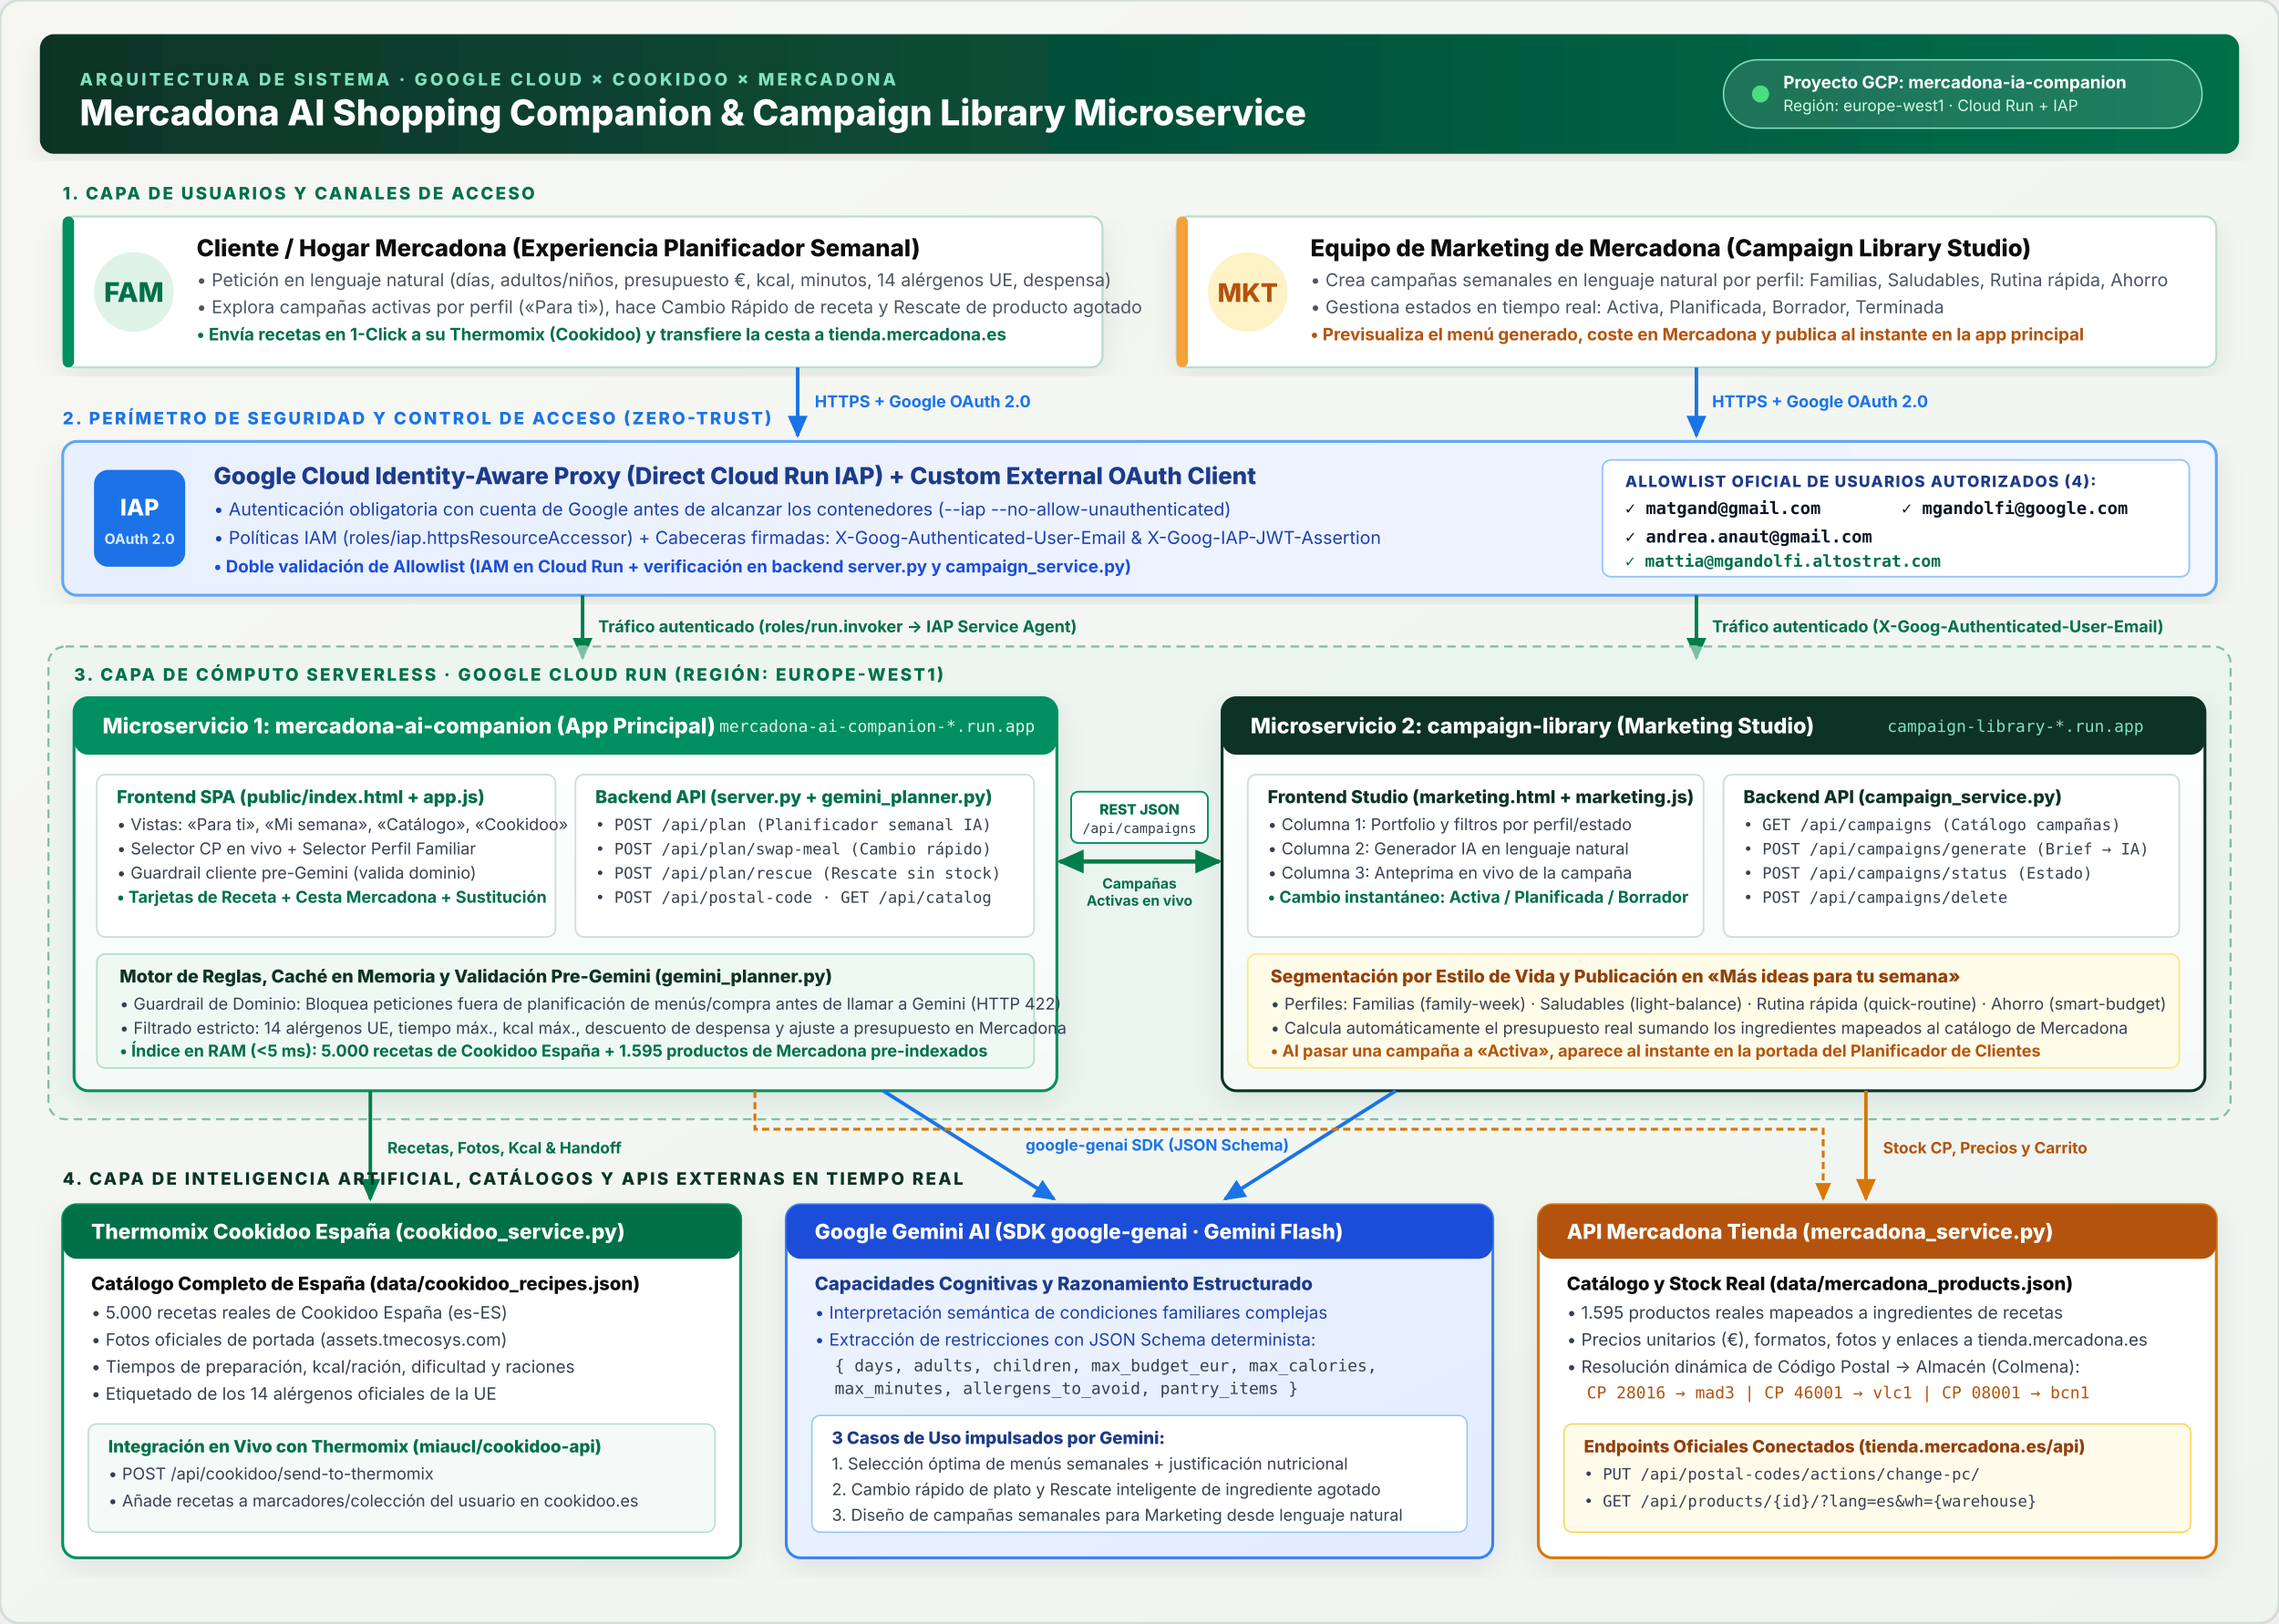
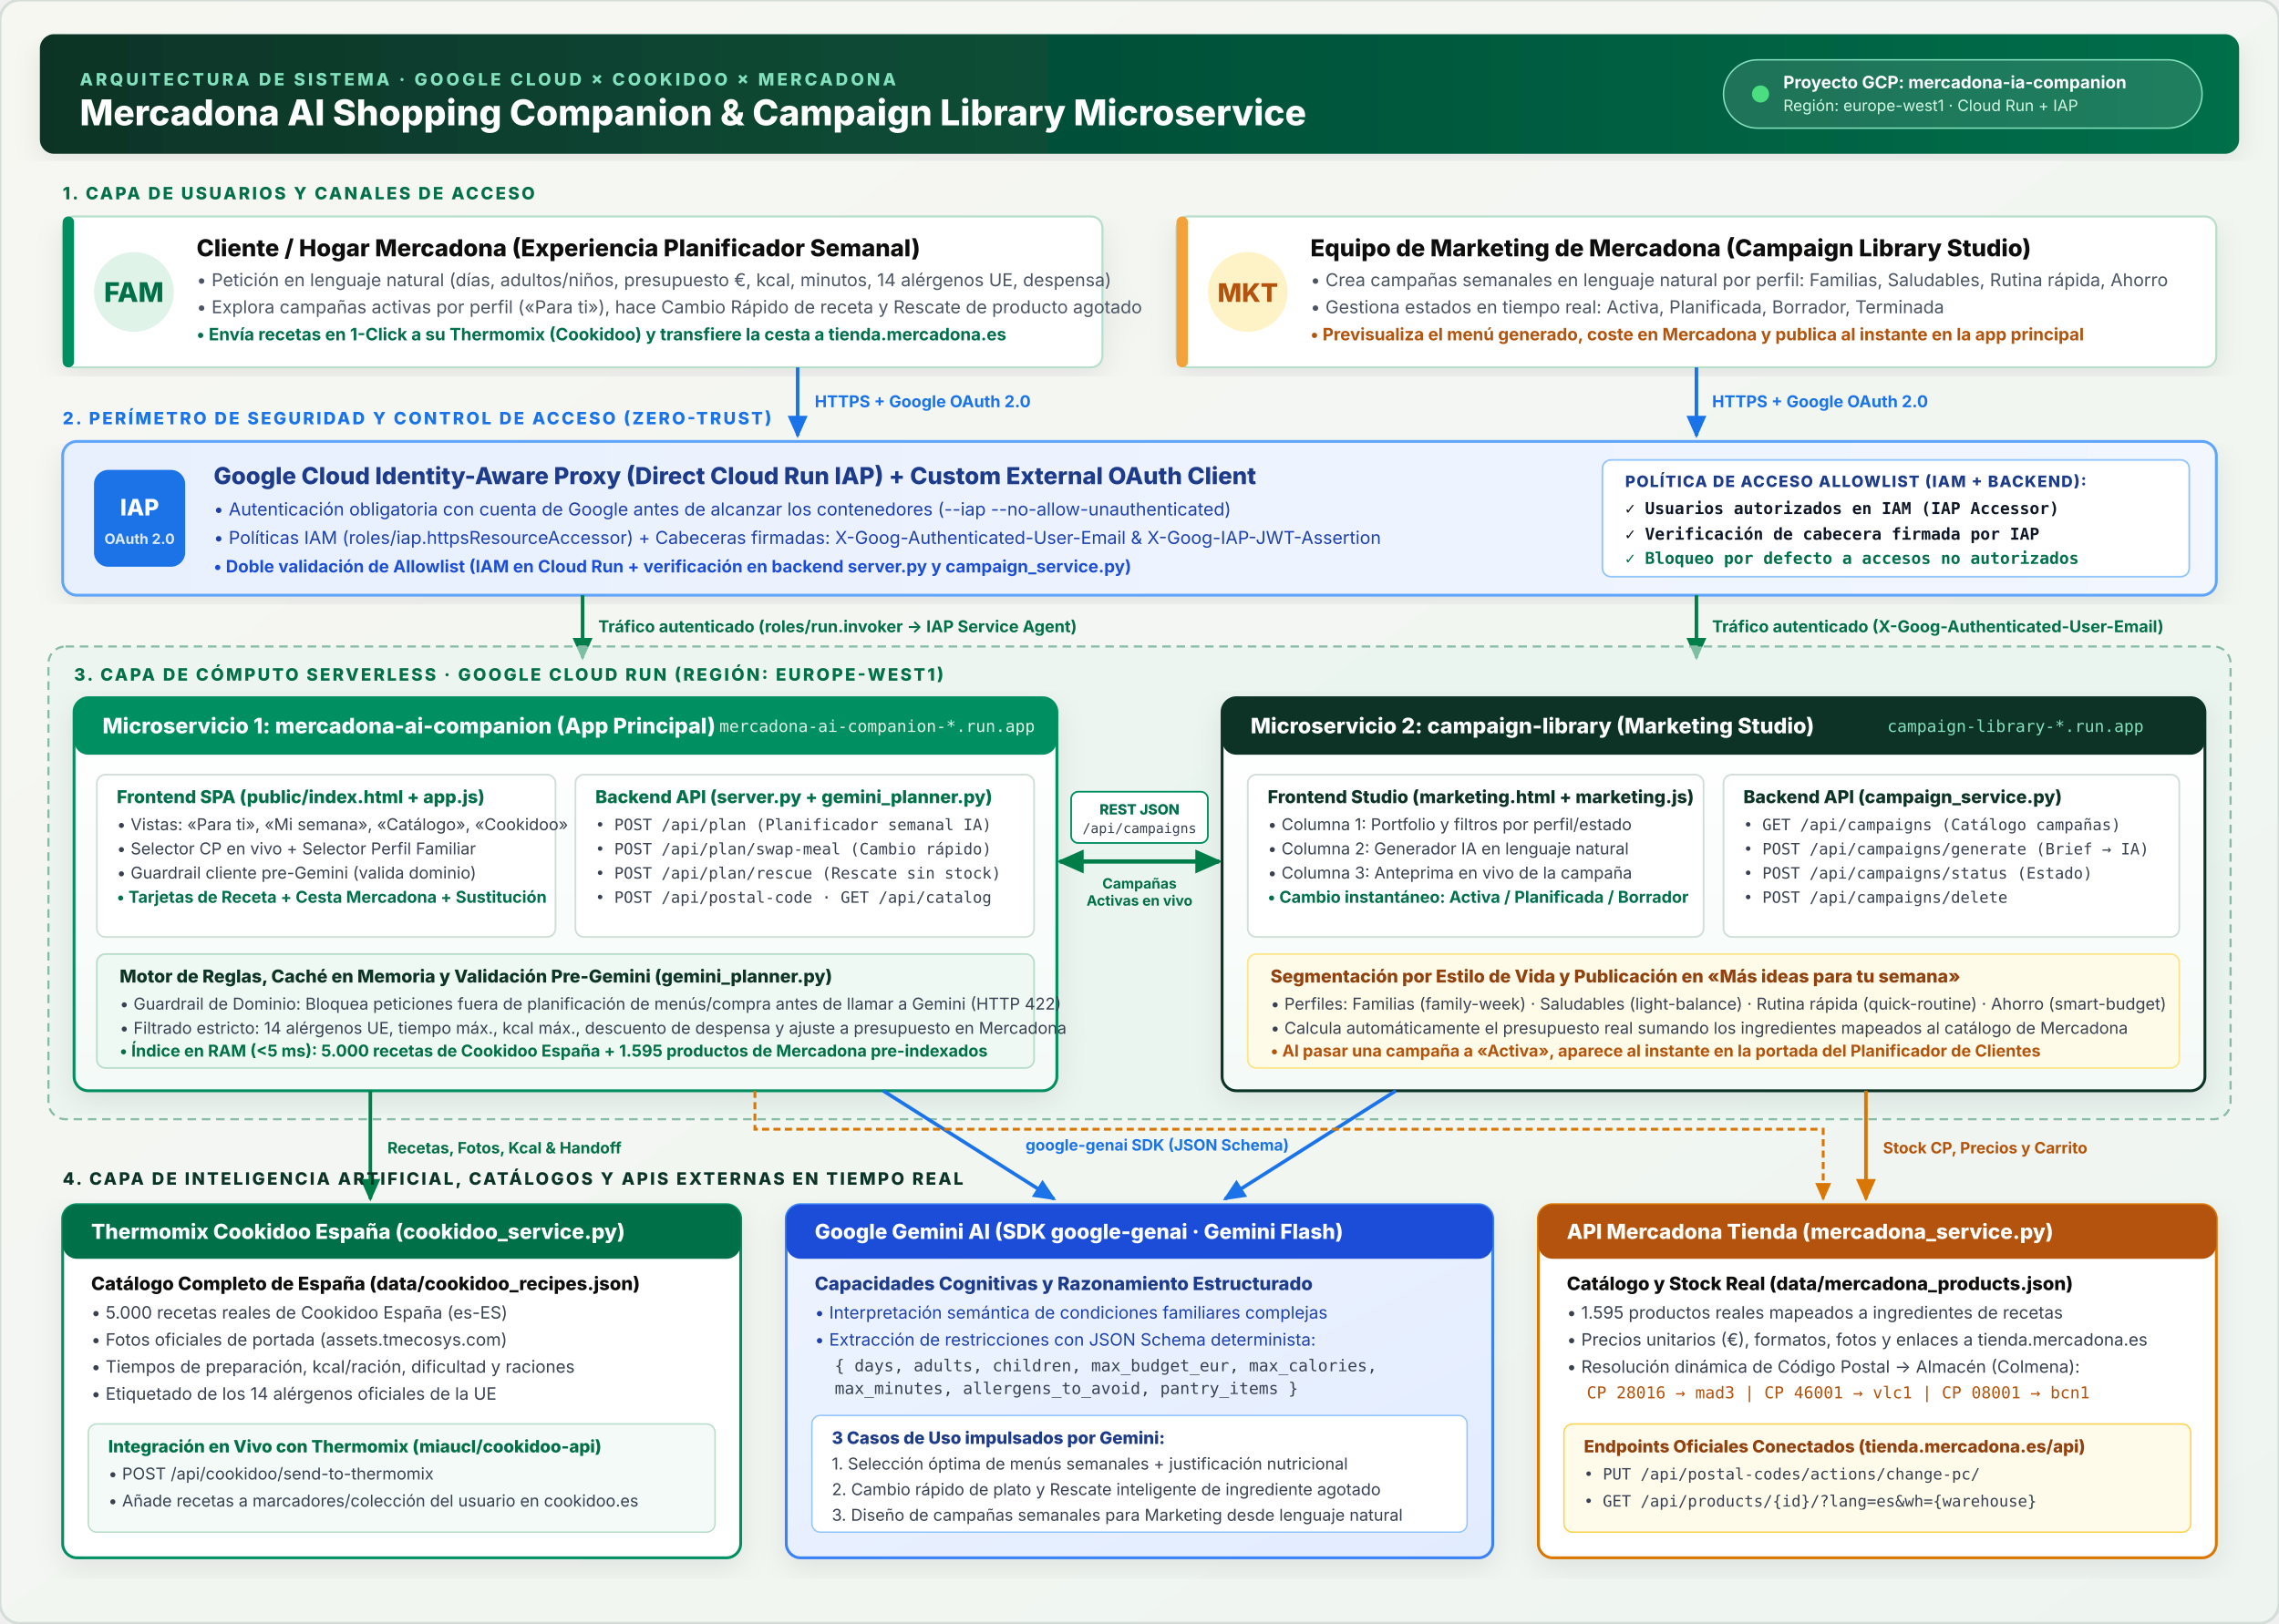
<svg xmlns="http://www.w3.org/2000/svg" viewBox="0 0 1600 1140" width="100%" height="100%" font-family="'Inter', 'Segoe UI', -apple-system, BlinkMacSystemFont, Roboto, Helvetica, Arial, sans-serif">
  <defs>
    <linearGradient id="bgGrad" x1="0" y1="0" x2="1" y2="1">
      <stop offset="0%" stop-color="#f7f7f2" />
      <stop offset="100%" stop-color="#eef5f1" />
    </linearGradient>
    <linearGradient id="gcpHeader" x1="0" y1="0" x2="1" y2="0">
      <stop offset="0%" stop-color="#0c3327" />
      <stop offset="100%" stop-color="#006f4a" />
    </linearGradient>
    <linearGradient id="iapGrad" x1="0" y1="0" x2="1" y2="0">
      <stop offset="0%" stop-color="#e8f0fe" />
      <stop offset="100%" stop-color="#f1f6ff" />
    </linearGradient>
    <linearGradient id="runGrad" x1="0" y1="0" x2="0" y2="1">
      <stop offset="0%" stop-color="#ffffff" />
      <stop offset="100%" stop-color="#f4faf7" />
    </linearGradient>
    <linearGradient id="geminiGrad" x1="0" y1="0" x2="1" y2="1">
      <stop offset="0%" stop-color="#eef4ff" />
      <stop offset="100%" stop-color="#e2ecff" />
    </linearGradient>
    <filter id="cardShadow" x="-4%" y="-4%" width="108%" height="110%">
      <feDropShadow dx="0" dy="6" stdDeviation="10" flood-color="#11221a" flood-opacity="0.08" />
    </filter>
    <marker id="arrowGreen" viewBox="0 0 10 10" refX="8" refY="5" markerWidth="7" markerHeight="7" orient="auto-start-reverse">
      <path d="M 0 1 L 9 5 L 0 9 z" fill="#007e4a" />
    </marker>
    <marker id="arrowBlue" viewBox="0 0 10 10" refX="8" refY="5" markerWidth="7" markerHeight="7" orient="auto-start-reverse">
      <path d="M 0 1 L 9 5 L 0 9 z" fill="#1a73e8" />
    </marker>
    <marker id="arrowOrange" viewBox="0 0 10 10" refX="8" refY="5" markerWidth="7" markerHeight="7" orient="auto-start-reverse">
      <path d="M 0 1 L 9 5 L 0 9 z" fill="#d97706" />
    </marker>
  </defs>
  <rect width="1600" height="1140" rx="14" fill="url(#bgGrad)" stroke="#d5ddd8" stroke-width="2" />
  <rect x="28" y="24" width="1544" height="84" rx="10" fill="url(#gcpHeader)" filter="url(#cardShadow)" />
  <text x="56" y="60" fill="#84e1bd" font-size="12" font-weight="800" letter-spacing="2">ARQUITECTURA DE SISTEMA · GOOGLE CLOUD × COOKIDOO × MERCADONA</text>
  <text x="56" y="88" fill="#ffffff" font-size="25" font-weight="800">Mercadona AI Shopping Companion &amp; Campaign Library Microservice</text>
  <rect x="1210" y="42" width="336" height="48" rx="24" fill="#ffffff" fill-opacity="0.12" stroke="#84e1bd" stroke-width="1" />
  <circle cx="1236" cy="66" r="6" fill="#4ade80" />
  <text x="1252" y="62" fill="#ffffff" font-size="12" font-weight="700">Proyecto GCP: mercadona-ia-companion</text>
  <text x="1252" y="78" fill="#d1fae5" font-size="11">Región: europe-west1 · Cloud Run + IAP</text>
  <text x="44" y="140" fill="#006f4a" font-size="12" font-weight="800" letter-spacing="1.5">1. CAPA DE USUARIOS Y CANALES DE ACCESO</text>
  <g filter="url(#cardShadow)">
    <rect x="44" y="152" width="730" height="106" rx="8" fill="#ffffff" stroke="#b9decb" stroke-width="1.5" />
    <rect x="44" y="152" width="8" height="106" rx="4" fill="#008f61" />
    <circle cx="94" cy="205" r="28" fill="#dff3e9" />
    <text x="94" y="212" text-anchor="middle" fill="#006f4a" font-size="19" font-weight="800">FAM</text>
    <text x="138" y="180" fill="#11110f" font-size="16.5" font-weight="800">Cliente / Hogar Mercadona (Experiencia Planificador Semanal)</text>
    <text x="138" y="201" fill="#4b5563" font-size="12.5">• Petición en lenguaje natural (días, adultos/niños, presupuesto €, kcal, minutos, 14 alérgenos UE, despensa)</text>
    <text x="138" y="220" fill="#4b5563" font-size="12.5">• Explora campañas activas por perfil («Para ti»), hace Cambio Rápido de receta y Rescate de producto agotado</text>
    <text x="138" y="239" fill="#006f4a" font-size="12" font-weight="700">• Envía recetas en 1-Click a su Thermomix (Cookidoo) y transfiere la cesta a tienda.mercadona.es</text>
  </g>
  <g filter="url(#cardShadow)">
    <rect x="826" y="152" width="730" height="106" rx="8" fill="#ffffff" stroke="#b9decb" stroke-width="1.5" />
    <rect x="826" y="152" width="8" height="106" rx="4" fill="#f3a13b" />
    <circle cx="876" cy="205" r="28" fill="#fef3c7" />
    <text x="876" y="212" text-anchor="middle" fill="#b45309" font-size="18" font-weight="800">MKT</text>
    <text x="920" y="180" fill="#11110f" font-size="16.5" font-weight="800">Equipo de Marketing de Mercadona (Campaign Library Studio)</text>
    <text x="920" y="201" fill="#4b5563" font-size="12.5">• Crea campañas semanales en lenguaje natural por perfil: Familias, Saludables, Rutina rápida, Ahorro</text>
    <text x="920" y="220" fill="#4b5563" font-size="12.5">• Gestiona estados en tiempo real: Activa, Planificada, Borrador, Terminada</text>
    <text x="920" y="239" fill="#b45309" font-size="12" font-weight="700">• Previsualiza el menú generado, coste en Mercadona y publica al instante en la app principal</text>
  </g>
  <line x1="560" y1="258" x2="560" y2="306" stroke="#1a73e8" stroke-width="2.5" marker-end="url(#arrowBlue)" />
  <text x="572" y="286" fill="#1a73e8" font-size="11.5" font-weight="700">HTTPS + Google OAuth 2.0</text>
  <line x1="1191" y1="258" x2="1191" y2="306" stroke="#1a73e8" stroke-width="2.5" marker-end="url(#arrowBlue)" />
  <text x="1202" y="286" fill="#1a73e8" font-size="11.5" font-weight="700">HTTPS + Google OAuth 2.0</text>
  <text x="44" y="298" fill="#1a73e8" font-size="12" font-weight="800" letter-spacing="1.5">2. PERÍMETRO DE SEGURIDAD Y CONTROL DE ACCESO (ZERO-TRUST)</text>
  <g filter="url(#cardShadow)">
    <rect x="44" y="310" width="1512" height="108" rx="10" fill="url(#iapGrad)" stroke="#60a5fa" stroke-width="2" />
    <rect x="66" y="330" width="64" height="68" rx="10" fill="#1a73e8" />
    <text x="98" y="362" text-anchor="middle" fill="#ffffff" font-size="16" font-weight="800">IAP</text>
    <text x="98" y="382" text-anchor="middle" fill="#dbeafe" font-size="10" font-weight="700">OAuth 2.0</text>
    <text x="150" y="340" fill="#1e3a8a" font-size="16.5" font-weight="800">Google Cloud Identity-Aware Proxy (Direct Cloud Run IAP) + Custom External OAuth Client</text>
    <text x="150" y="362" fill="#1e40af" font-size="12.5">• Autenticación obligatoria con cuenta de Google antes de alcanzar los contenedores (--iap --no-allow-unauthenticated)</text>
    <text x="150" y="382" fill="#1e40af" font-size="12.5">• Políticas IAM (roles/iap.httpsResourceAccessor) + Cabeceras firmadas: X-Goog-Authenticated-User-Email &amp; X-Goog-IAP-JWT-Assertion</text>
    <text x="150" y="402" fill="#1d4ed8" font-size="12" font-weight="700">• Doble validación de Allowlist (IAM en Cloud Run + verificación en backend server.py y campaign_service.py)</text>
    <rect x="1125" y="323" width="412" height="82" rx="6" fill="#ffffff" stroke="#93c5fd" stroke-width="1.2" />
-     <text x="1141" y="342" fill="#1e3a8a" font-size="11" font-weight="800" letter-spacing="0.8">ALLOWLIST OFICIAL DE USUARIOS AUTORIZADOS (4):</text>
-     <text x="1141" y="361" fill="#111827" font-size="12" font-family="monospace" font-weight="700">✓ matgand@gmail.com</text>
-     <text x="1335" y="361" fill="#111827" font-size="12" font-family="monospace" font-weight="700">✓ mgandolfi@google.com</text>
-     <text x="1141" y="381" fill="#111827" font-size="12" font-family="monospace" font-weight="700">✓ andrea.anaut@gmail.com</text>
-     <text x="1141" y="398" fill="#006f4a" font-size="11.5" font-family="monospace" font-weight="700">✓ mattia@mgandolfi.altostrat.com</text>
+     <text x="1141" y="342" fill="#1e3a8a" font-size="11" font-weight="800" letter-spacing="0.8">POLÍTICA DE ACCESO ALLOWLIST (IAM + BACKEND):</text>
+     <text x="1141" y="361" fill="#111827" font-size="11.5" font-family="monospace" font-weight="700">✓ Usuarios autorizados en IAM (IAP Accessor)</text>
+     <text x="1141" y="379" fill="#111827" font-size="11.5" font-family="monospace" font-weight="700">✓ Verificación de cabecera firmada por IAP</text>
+     <text x="1141" y="396" fill="#006f4a" font-size="11.5" font-family="monospace" font-weight="700">✓ Bloqueo por defecto a accesos no autorizados</text>
  </g>
  <line x1="409" y1="418" x2="409" y2="462" stroke="#007e4a" stroke-width="2.5" marker-end="url(#arrowGreen)" />
  <text x="420" y="444" fill="#006f4a" font-size="11.5" font-weight="700">Tráfico autenticado (roles/run.invoker → IAP Service Agent)</text>
  <line x1="1191" y1="418" x2="1191" y2="462" stroke="#007e4a" stroke-width="2.5" marker-end="url(#arrowGreen)" />
  <text x="1202" y="444" fill="#006f4a" font-size="11.5" font-weight="700">Tráfico autenticado (X-Goog-Authenticated-User-Email)</text>
  <rect x="34" y="454" width="1532" height="332" rx="12" fill="#e6f4ed" fill-opacity="0.55" stroke="#88bca7" stroke-width="1.5" stroke-dasharray="6,4" />
  <text x="52" y="478" fill="#006f4a" font-size="12" font-weight="800" letter-spacing="1.5">3. CAPA DE CÓMPUTO SERVERLESS · GOOGLE CLOUD RUN (REGIÓN: EUROPE-WEST1)</text>
  <g filter="url(#cardShadow)">
    <rect x="52" y="490" width="690" height="276" rx="10" fill="url(#runGrad)" stroke="#008f61" stroke-width="2" />
    <rect x="52" y="490" width="690" height="40" rx="10" fill="#008f61" />
    <text x="72" y="515" fill="#ffffff" font-size="15" font-weight="800">Microservicio 1: mercadona-ai-companion (App Principal)</text>
    <text x="505" y="514" fill="#dff3e9" font-size="11.5" font-family="monospace">mercadona-ai-companion-*.run.app</text>
    <rect x="68" y="544" width="322" height="114" rx="6" fill="#ffffff" stroke="#cfded6" stroke-width="1.2" />
    <text x="82" y="564" fill="#006f4a" font-size="12.5" font-weight="800">Frontend SPA (public/index.html + app.js)</text>
    <text x="82" y="583" fill="#374151" font-size="11.5">• Vistas: «Para ti», «Mi semana», «Catálogo», «Cookidoo»</text>
    <text x="82" y="600" fill="#374151" font-size="11.5">• Selector CP en vivo + Selector Perfil Familiar</text>
    <text x="82" y="617" fill="#374151" font-size="11.5">• Guardrail cliente pre-Gemini (valida dominio)</text>
    <text x="82" y="634" fill="#006f4a" font-size="11.5" font-weight="700">• Tarjetas de Receta + Cesta Mercadona + Sustitución</text>
    <rect x="404" y="544" width="322" height="114" rx="6" fill="#ffffff" stroke="#cfded6" stroke-width="1.2" />
    <text x="418" y="564" fill="#006f4a" font-size="12.5" font-weight="800">Backend API (server.py + gemini_planner.py)</text>
    <text x="418" y="583" fill="#374151" font-size="11" font-family="monospace">• POST /api/plan (Planificador semanal IA)</text>
    <text x="418" y="600" fill="#374151" font-size="11" font-family="monospace">• POST /api/plan/swap-meal (Cambio rápido)</text>
    <text x="418" y="617" fill="#374151" font-size="11" font-family="monospace">• POST /api/plan/rescue (Rescate sin stock)</text>
    <text x="418" y="634" fill="#374151" font-size="11" font-family="monospace">• POST /api/postal-code · GET /api/catalog</text>
    <rect x="68" y="670" width="658" height="80" rx="6" fill="#eff9f4" stroke="#b8ddca" stroke-width="1.2" />
    <text x="84" y="690" fill="#0c3327" font-size="12.5" font-weight="800">Motor de Reglas, Caché en Memoria y Validación Pre-Gemini (gemini_planner.py)</text>
    <text x="84" y="709" fill="#374151" font-size="11.5">• Guardrail de Dominio: Bloquea peticiones fuera de planificación de menús/compra antes de llamar a Gemini (HTTP 422)</text>
    <text x="84" y="726" fill="#374151" font-size="11.5">• Filtrado estricto: 14 alérgenos UE, tiempo máx., kcal máx., descuento de despensa y ajuste a presupuesto en Mercadona</text>
    <text x="84" y="742" fill="#006f4a" font-size="11.5" font-weight="700">• Índice en RAM (&lt;5 ms): 5.000 recetas de Cookidoo España + 1.595 productos de Mercadona pre-indexados</text>
  </g>
  <path d="M 744 605 L 856 605" stroke="#007e4a" stroke-width="3" marker-end="url(#arrowGreen)" marker-start="url(#arrowGreen)" />
  <rect x="752" y="556" width="96" height="36" rx="5" fill="#ffffff" stroke="#008f61" stroke-width="1.2" />
  <text x="800" y="572" text-anchor="middle" fill="#006f4a" font-size="10" font-weight="800">REST JSON</text>
  <text x="800" y="585" text-anchor="middle" fill="#374151" font-size="9.5" font-family="monospace">/api/campaigns</text>
  <text x="800" y="624" text-anchor="middle" fill="#006f4a" font-size="10" font-weight="700">Campañas</text>
  <text x="800" y="636" text-anchor="middle" fill="#006f4a" font-size="10" font-weight="700">Activas en vivo</text>
  <g filter="url(#cardShadow)">
    <rect x="858" y="490" width="690" height="276" rx="10" fill="url(#runGrad)" stroke="#0c3327" stroke-width="2" />
    <rect x="858" y="490" width="690" height="40" rx="10" fill="#0c3327" />
    <text x="878" y="515" fill="#ffffff" font-size="15" font-weight="800">Microservicio 2: campaign-library (Marketing Studio)</text>
    <text x="1325" y="514" fill="#84e1bd" font-size="11.5" font-family="monospace">campaign-library-*.run.app</text>
    <rect x="876" y="544" width="320" height="114" rx="6" fill="#ffffff" stroke="#cfded6" stroke-width="1.2" />
    <text x="890" y="564" fill="#0c3327" font-size="12.5" font-weight="800">Frontend Studio (marketing.html + marketing.js)</text>
    <text x="890" y="583" fill="#374151" font-size="11.5">• Columna 1: Portfolio y filtros por perfil/estado</text>
    <text x="890" y="600" fill="#374151" font-size="11.5">• Columna 2: Generador IA en lenguaje natural</text>
    <text x="890" y="617" fill="#374151" font-size="11.5">• Columna 3: Anteprima en vivo de la campaña</text>
    <text x="890" y="634" fill="#006f4a" font-size="11.5" font-weight="700">• Cambio instantáneo: Activa / Planificada / Borrador</text>
    <rect x="1210" y="544" width="320" height="114" rx="6" fill="#ffffff" stroke="#cfded6" stroke-width="1.2" />
    <text x="1224" y="564" fill="#0c3327" font-size="12.5" font-weight="800">Backend API (campaign_service.py)</text>
    <text x="1224" y="583" fill="#374151" font-size="11" font-family="monospace">• GET  /api/campaigns (Catálogo campañas)</text>
    <text x="1224" y="600" fill="#374151" font-size="11" font-family="monospace">• POST /api/campaigns/generate (Brief → IA)</text>
    <text x="1224" y="617" fill="#374151" font-size="11" font-family="monospace">• POST /api/campaigns/status (Estado)</text>
    <text x="1224" y="634" fill="#374151" font-size="11" font-family="monospace">• POST /api/campaigns/delete</text>
    <rect x="876" y="670" width="654" height="80" rx="6" fill="#fefce8" stroke="#fde68a" stroke-width="1.2" />
    <text x="892" y="690" fill="#92400e" font-size="12.5" font-weight="800">Segmentación por Estilo de Vida y Publicación en «Más ideas para tu semana»</text>
    <text x="892" y="709" fill="#374151" font-size="11.5">• Perfiles: Familias (family-week) · Saludables (light-balance) · Rutina rápida (quick-routine) · Ahorro (smart-budget)</text>
    <text x="892" y="726" fill="#374151" font-size="11.5">• Calcula automáticamente el presupuesto real sumando los ingredientes mapeados al catálogo de Mercadona</text>
    <text x="892" y="742" fill="#b45309" font-size="11.5" font-weight="700">• Al pasar una campaña a «Activa», aparece al instante en la portada del Planificador de Clientes</text>
  </g>
  <line x1="260" y1="766" x2="260" y2="842" stroke="#007e4a" stroke-width="2.5" marker-end="url(#arrowGreen)" />
  <text x="272" y="810" fill="#006f4a" font-size="11" font-weight="700">Recetas, Fotos, Kcal &amp; Handoff</text>
  <line x1="620" y1="766" x2="740" y2="842" stroke="#1a73e8" stroke-width="2.5" marker-end="url(#arrowBlue)" />
  <line x1="980" y1="766" x2="860" y2="842" stroke="#1a73e8" stroke-width="2.5" marker-end="url(#arrowBlue)" />
  <text x="720" y="808" fill="#1a73e8" font-size="11" font-weight="700">google-genai SDK (JSON Schema)</text>
  <line x1="1310" y1="766" x2="1310" y2="842" stroke="#d97706" stroke-width="2.5" marker-end="url(#arrowOrange)" />
  <path d="M 530 766 L 530 793 L 1280 793 L 1280 842" fill="none" stroke="#d97706" stroke-width="2" stroke-dasharray="5,3" marker-end="url(#arrowOrange)" />
  <text x="1322" y="810" fill="#b45309" font-size="11" font-weight="700">Stock CP, Precios y Carrito</text>
  <text x="44" y="832" fill="#0c3327" font-size="12" font-weight="800" letter-spacing="1.5">4. CAPA DE INTELIGENCIA ARTIFICIAL, CATÁLOGOS Y APIS EXTERNAS EN TIEMPO REAL</text>
  <g filter="url(#cardShadow)">
    <rect x="44" y="846" width="476" height="248" rx="10" fill="#ffffff" stroke="#008f61" stroke-width="2" />
    <rect x="44" y="846" width="476" height="38" rx="10" fill="#006f4a" />
    <text x="64" y="870" fill="#ffffff" font-size="14.5" font-weight="800">Thermomix Cookidoo España (cookidoo_service.py)</text>
    <text x="64" y="906" fill="#11110f" font-size="13" font-weight="800">Catálogo Completo de España (data/cookidoo_recipes.json)</text>
    <text x="64" y="926" fill="#374151" font-size="12">• 5.000 recetas reales de Cookidoo España (es-ES)</text>
    <text x="64" y="945" fill="#374151" font-size="12">• Fotos oficiales de portada (assets.tmecosys.com)</text>
    <text x="64" y="964" fill="#374151" font-size="12">• Tiempos de preparación, kcal/ración, dificultad y raciones</text>
    <text x="64" y="983" fill="#374151" font-size="12">• Etiquetado de los 14 alérgenos oficiales de la UE</text>
    <rect x="62" y="1000" width="440" height="76" rx="6" fill="#f4faf7" stroke="#b8ddca" stroke-width="1" />
    <text x="76" y="1020" fill="#006f4a" font-size="12" font-weight="800">Integración en Vivo con Thermomix (miaucl/cookidoo-api)</text>
    <text x="76" y="1039" fill="#374151" font-size="11.5">• POST /api/cookidoo/send-to-thermomix</text>
    <text x="76" y="1058" fill="#374151" font-size="11.5">• Añade recetas a marcadores/colección del usuario en cookidoo.es</text>
  </g>
  <g filter="url(#cardShadow)">
    <rect x="552" y="846" width="496" height="248" rx="10" fill="url(#geminiGrad)" stroke="#3b82f6" stroke-width="2" />
    <rect x="552" y="846" width="496" height="38" rx="10" fill="#1d4ed8" />
    <text x="572" y="870" fill="#ffffff" font-size="14.5" font-weight="800">Google Gemini AI (SDK google-genai · Gemini Flash)</text>
    <text x="572" y="906" fill="#1e3a8a" font-size="13" font-weight="800">Capacidades Cognitivas y Razonamiento Estructurado</text>
    <text x="572" y="926" fill="#1e40af" font-size="12">• Interpretación semántica de condiciones familiares complejas</text>
    <text x="572" y="945" fill="#1e40af" font-size="12">• Extracción de restricciones con JSON Schema determinista:</text>
    <text x="586" y="963" fill="#374151" font-size="11.5" font-family="monospace">{ days, adults, children, max_budget_eur, max_calories,</text>
    <text x="586" y="979" fill="#374151" font-size="11.5" font-family="monospace">  max_minutes, allergens_to_avoid, pantry_items }</text>
    <rect x="570" y="994" width="460" height="82" rx="6" fill="#ffffff" stroke="#93c5fd" stroke-width="1" />
    <text x="584" y="1014" fill="#1e3a8a" font-size="12" font-weight="800">3 Casos de Uso impulsados por Gemini:</text>
    <text x="584" y="1032" fill="#374151" font-size="11.5">1. Selección óptima de menús semanales + justificación nutricional</text>
    <text x="584" y="1050" fill="#374151" font-size="11.5">2. Cambio rápido de plato y Rescate inteligente de ingrediente agotado</text>
    <text x="584" y="1068" fill="#374151" font-size="11.5">3. Diseño de campañas semanales para Marketing desde lenguaje natural</text>
  </g>
  <g filter="url(#cardShadow)">
    <rect x="1080" y="846" width="476" height="248" rx="10" fill="#ffffff" stroke="#d97706" stroke-width="2" />
    <rect x="1080" y="846" width="476" height="38" rx="10" fill="#b45309" />
    <text x="1100" y="870" fill="#ffffff" font-size="14.5" font-weight="800">API Mercadona Tienda (mercadona_service.py)</text>
    <text x="1100" y="906" fill="#11110f" font-size="13" font-weight="800">Catálogo y Stock Real (data/mercadona_products.json)</text>
    <text x="1100" y="926" fill="#374151" font-size="12">• 1.595 productos reales mapeados a ingredientes de recetas</text>
    <text x="1100" y="945" fill="#374151" font-size="12">• Precios unitarios (€), formatos, fotos y enlaces a tienda.mercadona.es</text>
    <text x="1100" y="964" fill="#374151" font-size="12">• Resolución dinámica de Código Postal → Almacén (Colmena):</text>
    <text x="1114" y="982" fill="#b45309" font-size="11.5" font-family="monospace">CP 28016 → mad3 | CP 46001 → vlc1 | CP 08001 → bcn1</text>
    <rect x="1098" y="1000" width="440" height="76" rx="6" fill="#fffbeb" stroke="#fcd34d" stroke-width="1" />
    <text x="1112" y="1020" fill="#92400e" font-size="12" font-weight="800">Endpoints Oficiales Conectados (tienda.mercadona.es/api)</text>
    <text x="1112" y="1039" fill="#374151" font-size="11" font-family="monospace">• PUT /api/postal-codes/actions/change-pc/</text>
    <text x="1112" y="1058" fill="#374151" font-size="11" font-family="monospace">• GET /api/products/{id}/?lang=es&amp;wh={warehouse}</text>
  </g>
</svg>
